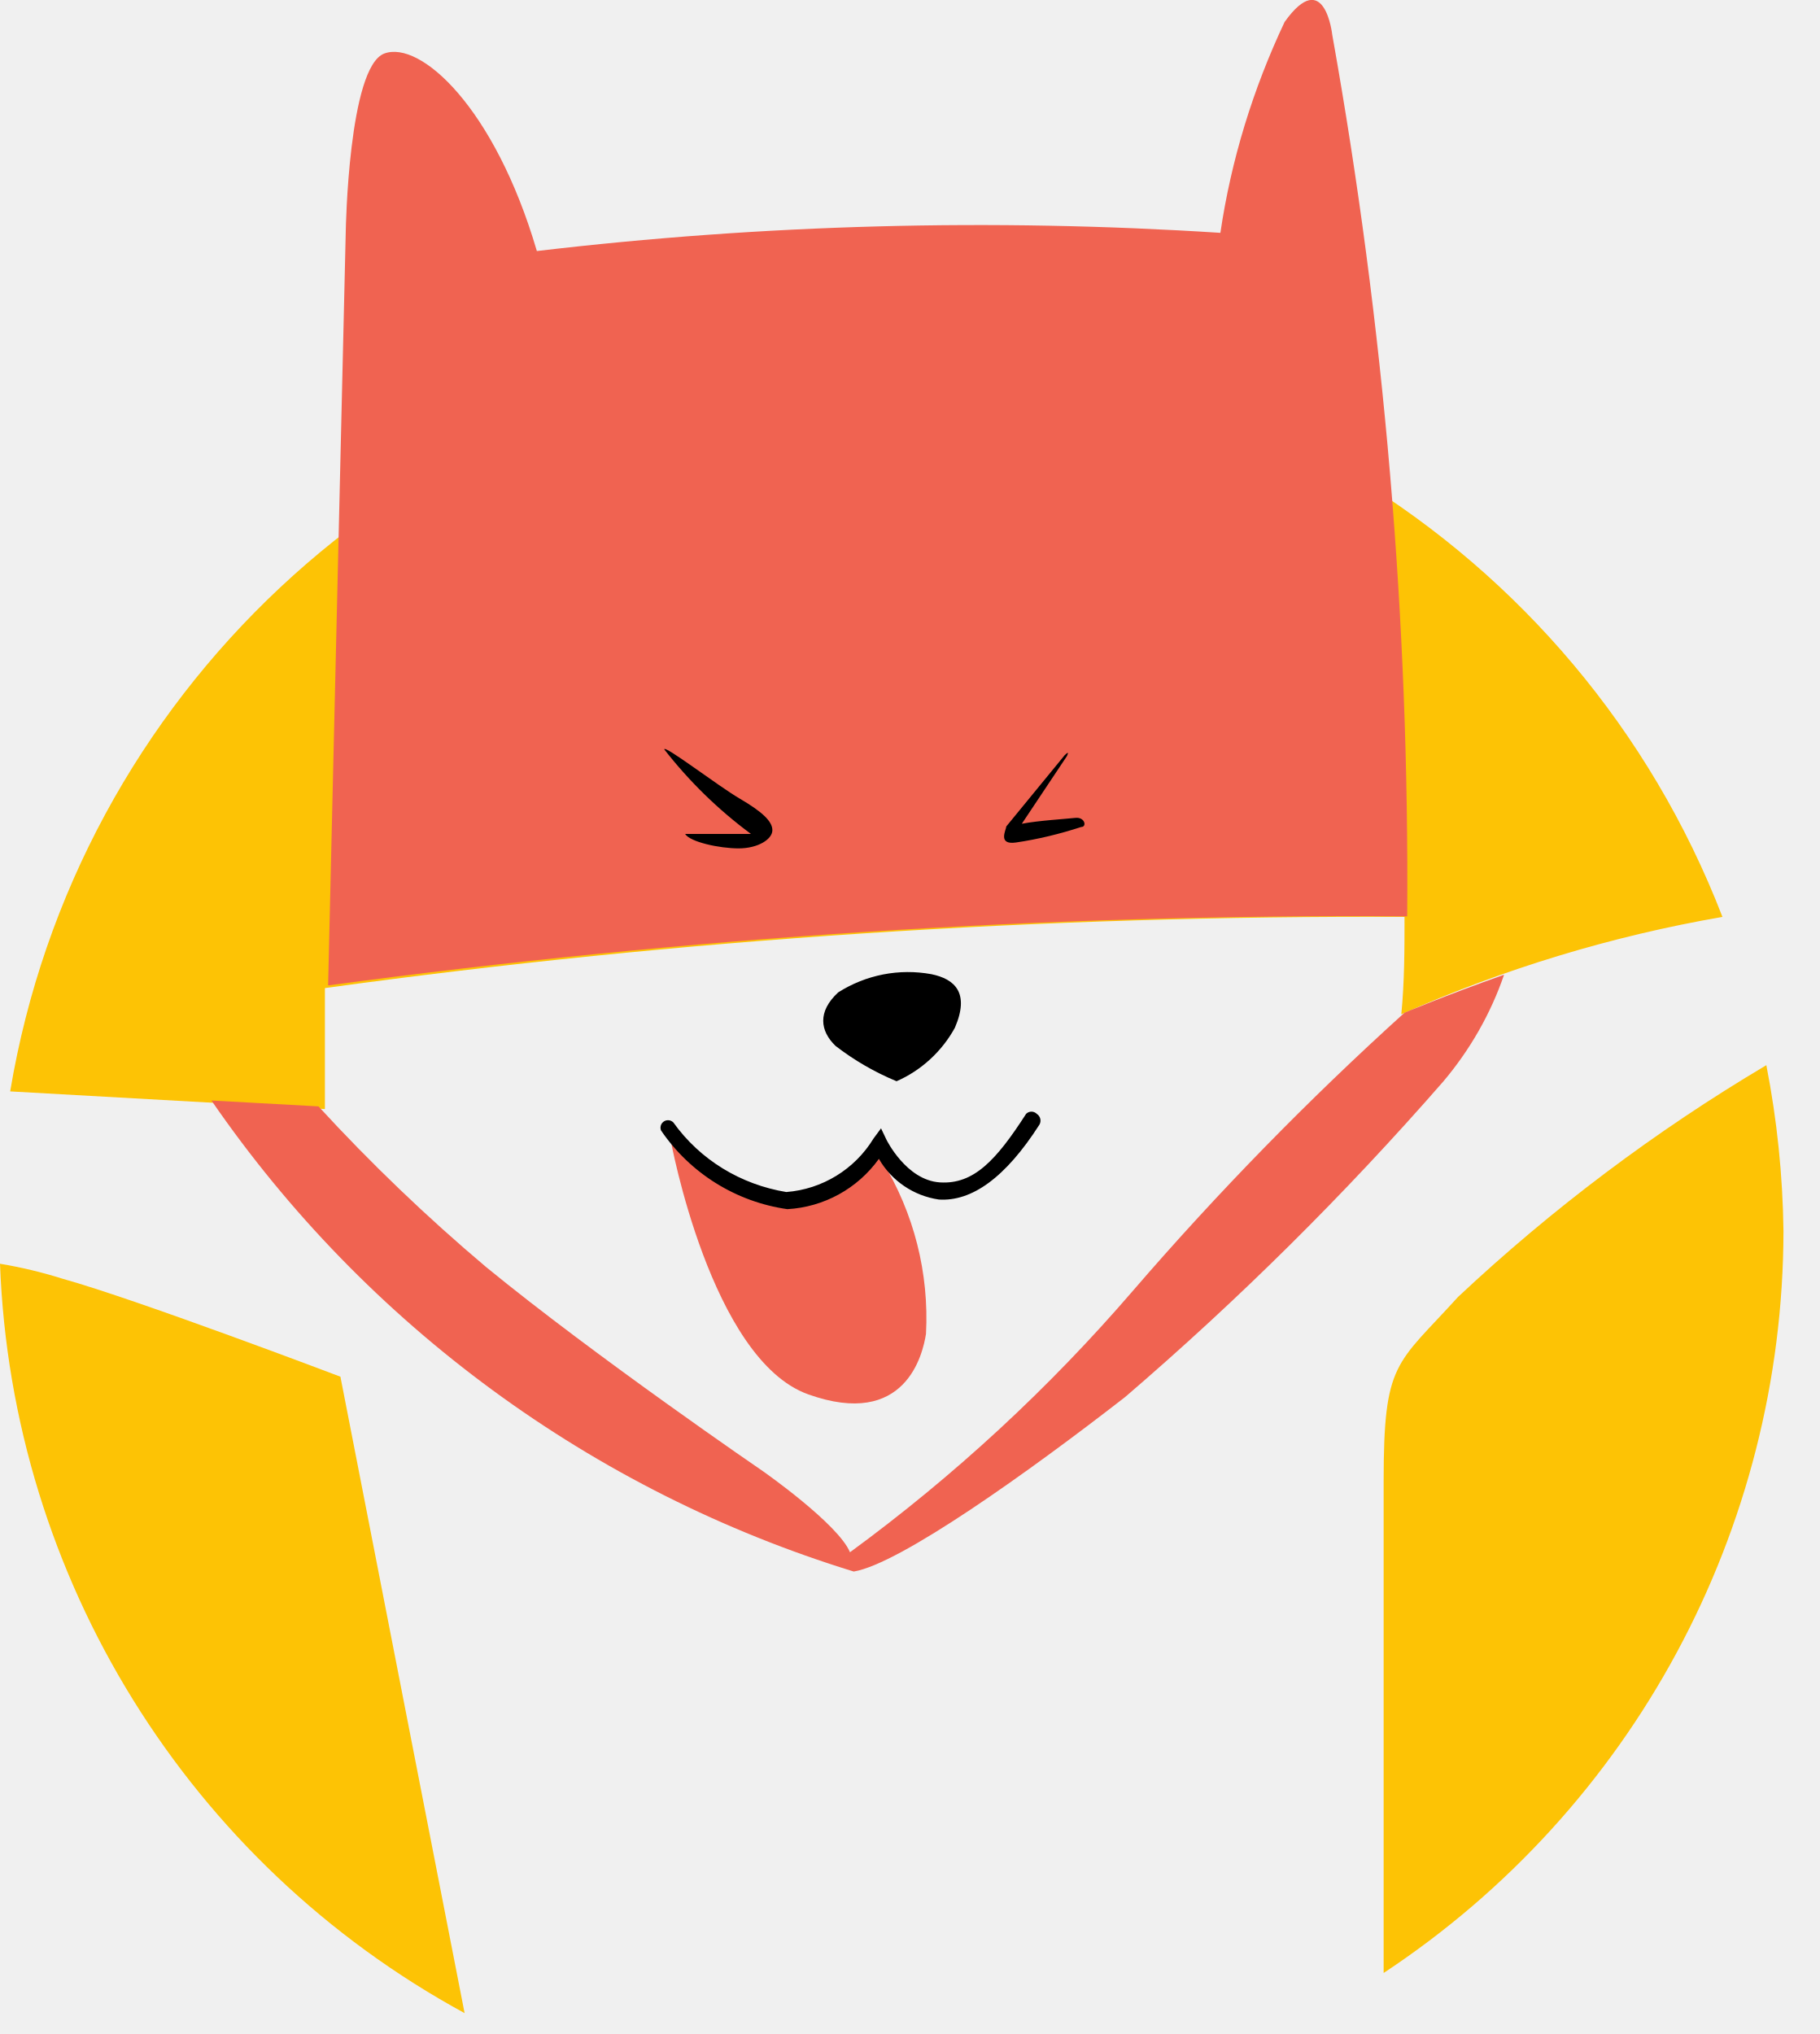
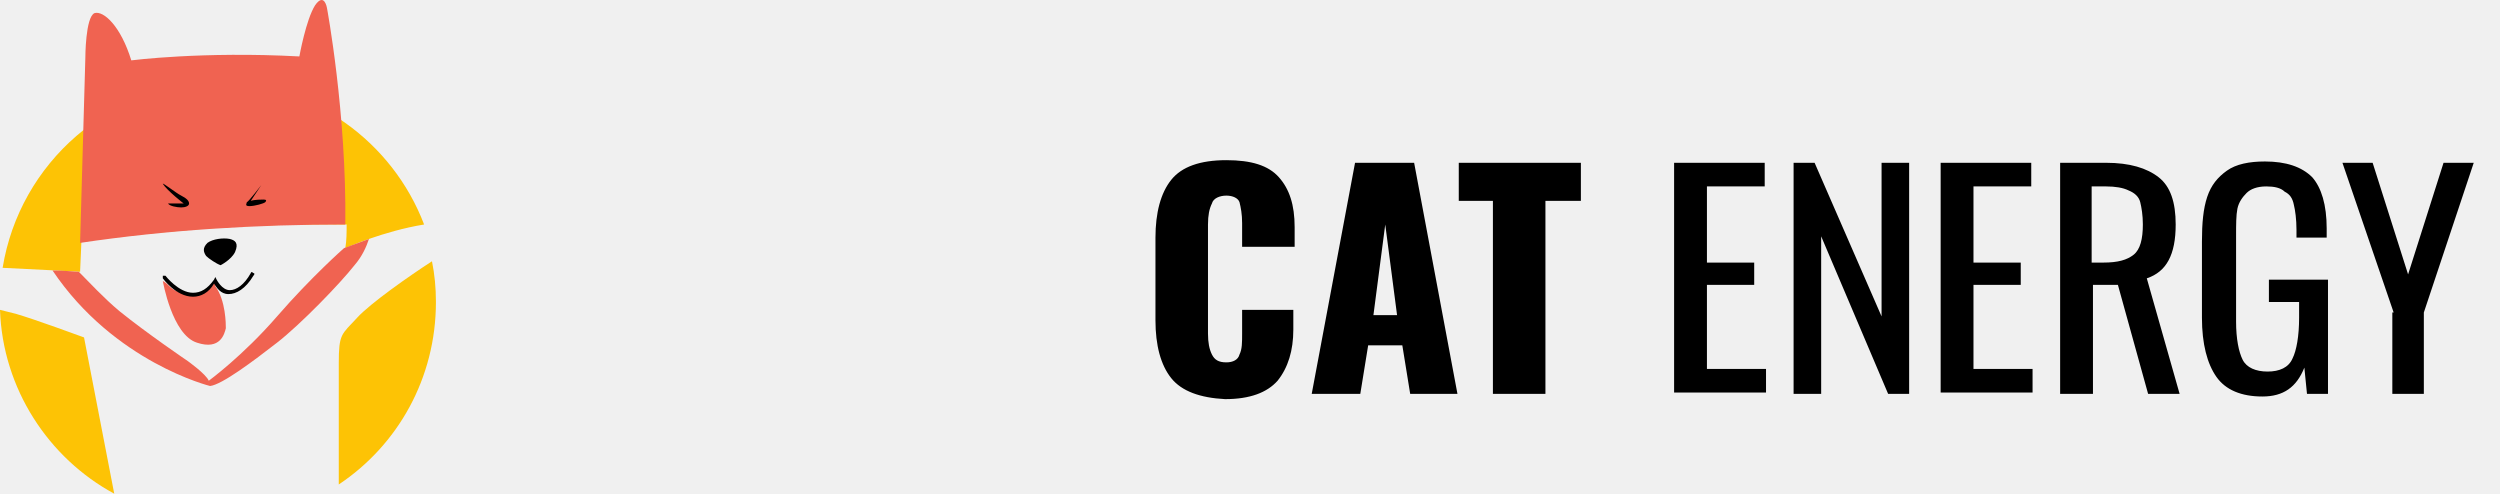
- <svg xmlns="http://www.w3.org/2000/svg" width="34" height="38" fill="none">
-   <g clip-path="url(#a)">
-     <path d="M6.07 20.72v-2.26c6.68-.92 13.42-1.36 20.17-1.33 0 .6 0 1.21-.06 1.82a25.52 25.52 0 0 1 6-1.82A16.67 16.67 0 0 0 .19 20.39l5.88.33ZM27.24 24.23c-1.16 1.28-1.39 1.2-1.39 3.45v9.18A16.64 16.64 0 0 0 33.32 23a17.3 17.3 0 0 0-.32-3.1 33.1 33.1 0 0 0-5.76 4.33ZM6.36 25.72s-3.79-1.44-5.19-1.83A8.54 8.54 0 0 0 0 23.61a16.65 16.65 0 0 0 8.68 14L6.36 25.72Z" fill="#FDC305" />
-     <path d="M26.29 17.12A89.8 89.8 0 0 0 24.89.65S24.75-.64 24 .41c-.59 1.25-1 2.58-1.2 3.94a70.34 70.34 0 0 0-12.77.34C9.24 2 7.85.75 7.18 1c-.67.25-.72 3.31-.72 3.31l-.33 14.1c6.68-.9 13.42-1.34 20.16-1.29Z" fill="#F06351" />
-     <path d="M12.41 14c0-.09 1 .68 1.41.92.41.24.61.42.61.59 0 .17-.27.34-.63.34s-.91-.12-1-.27h1.23A8.34 8.34 0 0 1 12.41 14ZM19.89 14.11l-1.09 1.33c0 .06-.17.35.18.3.41-.06.82-.16 1.22-.29.11 0 .07-.19-.11-.17-.18.02-.69.05-1 .11l.84-1.26s.07-.13-.04-.02ZM16.75 20.2c.46-.2.85-.56 1.09-1 .28-.65 0-.91-.44-1-.6-.11-1.22.01-1.74.34-.39.36-.34.72-.05 1 .35.27.73.49 1.14.66Z" fill="#000" />
-     <path d="M16.35 21.45c-.11.23-.27.43-.46.6-.28.23-.63.36-1 .38a2.15 2.15 0 0 1-1.47-.43 2.3 2.3 0 0 1-.53-.44c-.1-.11-.22-.2-.36-.26 0 0 .75 4.1 2.57 4.75 1.82.65 2.14-.75 2.2-1.13a5.61 5.61 0 0 0-.82-3.23c-.02-.31-.03-.11-.13-.24Z" fill="#F06351" />
-     <path d="M14.71 22.59a3.44 3.44 0 0 1-2.36-1.47.14.14 0 0 1 .03-.15.14.14 0 0 1 .2 0c.5.7 1.26 1.16 2.11 1.3a2.1 2.1 0 0 0 1.63-1l.14-.19.1.21s.37.76 1 .8c.63.04 1.05-.41 1.61-1.28a.14.14 0 0 1 .2 0 .15.15 0 0 1 .05.2c-.64 1-1.27 1.44-1.88 1.4a1.55 1.55 0 0 1-1.12-.76 2.26 2.26 0 0 1-1.71.94Z" fill="#000" />
-     <path d="M26.24 18.92a58.63 58.63 0 0 0-5.07 5.19A31.63 31.63 0 0 1 15.88 29c-.22-.53-1.62-1.51-1.62-1.51s-3.13-2.14-5.18-3.82a34.14 34.14 0 0 1-3.13-3l-2-.11c2.89 4.2 7.12 7.3 12 8.8.86-.14 3.27-1.86 5.07-3.26a58.13 58.13 0 0 0 5.94-5.89c.5-.59.89-1.27 1.14-2-1.1.39-1.86.71-1.86.71Z" fill="#F06351" />
-   </g>
-   <defs>
-     <clipPath id="a">
-       <path fill="#fff" d="M0 0h33.32v37.61H0z" />
-     </clipPath>
-   </defs>
+ <svg xmlns="http://www.w3.org/2000/svg" version="1.1" id="Layer_2" x="0" y="0" viewBox="0 0.002 190.4 37.598">
+   <style>.st0{fill:#fdc305}.st1{fill:#f06351}</style>
+   <path class="st0" d="M6.1 20.7l.1-2.3c6.7-.9 13.4-1.4 20.2-1.3 0 .6 0 1.2-.1 1.8 0 0 2.9-1.3 6-1.8-2.4-6.3-8.5-10.8-15.6-10.8C8.4 6.3 1.5 12.4.2 20.4c2.2.1 5.9.3 5.9.3zm21.1 3.5c-1.2 1.3-1.4 1.2-1.4 3.5v9.2c4.5-3 7.4-8.1 7.4-13.9 0-1.1-.1-2.1-.3-3.1-1.7 1.1-4.7 3.2-5.7 4.3zM6.4 25.7s-3.8-1.4-5.2-1.8L0 23.6c.2 6 3.7 11.3 8.7 14L6.4 25.7z" />
+   <path class="st1" d="M26.3 17.1C26.4 8.6 24.9.6 24.9.6s-.2-1.2-.9-.2c-.7 1.1-1.2 3.9-1.2 3.9-7.4-.4-12.8.3-12.8.3C9.2 2 7.9.8 7.2 1c-.7.3-.7 3.4-.7 3.4l-.4 14.1c6.7-1 13.5-1.4 20.2-1.4z" />
+   <path d="M12.4 14c0-.1 1 .7 1.4.9.4.2.6.4.6.6 0 .2-.3.3-.6.3s-.9-.1-1-.3H14c.1.1-1.3-1-1.6-1.5zm7.5.1s-1 1.3-1.1 1.3c0 .1-.2.3.2.3s1.1-.2 1.2-.3c.1-.1.1-.2-.1-.2s-.7 0-1 .1l.8-1.2s.1-.1 0 0zm-3.1 6.1s.8-.4 1.1-1c.3-.7 0-.9-.4-1-.5-.1-1.3 0-1.7.3-.4.4-.3.7-.1 1 .2.2.8.6 1.1.7z" />
+   <path class="st1" d="M16.3 21.5s-.2.4-.5.6c-.2.2-.6.4-1 .4-.6 0-1.1-.2-1.5-.4-.2-.1-.4-.3-.5-.4-.2-.2-.4-.3-.4-.3s.7 4.1 2.6 4.7c1.8.6 2.1-.7 2.2-1.1 0-.3 0-2.1-.8-3.2.1-.4 0-.2-.1-.3z" />
+   <path d="M14.7 22.6c-1.3 0-2.3-1.4-2.3-1.4V21h.2s1 1.3 2.1 1.3c.6 0 1.1-.3 1.6-1l.1-.2.1.2s.4.8 1 .8c.5 0 1.1-.4 1.6-1.3 0-.1.1-.1.2 0 .1 0 .1.1 0 .2-.6 1-1.3 1.4-1.9 1.4-.6 0-.9-.5-1.1-.8-.4.7-1 1-1.6 1z" />
+   <path class="st1" d="M26.2 18.9s-2.5 2.2-5.1 5.2-5.2 4.9-5.2 4.9c-.2-.5-1.6-1.5-1.6-1.5s-3.1-2.1-5.2-3.8c-1.2-1-2.3-2.2-3.1-3-.3 0-1.1-.1-2-.1 4.7 7 12 8.8 12 8.8.9-.1 3.3-1.9 5.1-3.3 1.8-1.4 4.8-4.5 5.9-5.9.6-.7.9-1.4 1.1-2-1.1.4-1.9.7-1.9.7z" />
+   <path d="M1.2 16.6c-.8-1-1.2-2.5-1.2-4.4V5.9C0 4 .4 2.5 1.2 1.5 2 .5 3.4 0 5.4 0c1.9 0 3.2.4 4 1.3.8.9 1.2 2.1 1.2 3.8v1.5h-4V4.8c0-.7-.1-1.2-.2-1.6-.1-.3-.5-.5-1-.5s-1 .2-1.1.6c-.2.4-.3.9-.3 1.6v8.3c0 .7.1 1.2.3 1.6.2.4.5.6 1.1.6.5 0 .9-.2 1-.6.2-.4.2-.9.2-1.6v-1.8h3.9v1.5c0 1.6-.4 2.9-1.2 3.9-.8.9-2.1 1.4-4 1.4-1.9-.1-3.3-.6-4.1-1.6zM15.2.2h4.5L23 17.8h-3.6l-.6-3.7h-2.6l-.6 3.7h-3.7L15.2.2zm3.2 11.6l-.9-6.9-.9 6.9h1.8zm7.4-8.7h-2.7V.2h9.3v2.9h-2.7v14.7h-4V3.1zM39.5.2h6.9V2H42v5.8h3.6v1.7H42v6.4h4.5v1.8h-7V.2zm9 0h1.7l5.1 11.7V.2h2.1v17.6h-1.6l-5.1-12v12h-2.1V.2zm11.3 0h6.9V2h-4.4v5.8h3.6v1.7h-3.6v6.4h4.5v1.8h-7V.2zm9 0h3.6c1.8 0 3.1.4 4 1.1s1.3 1.9 1.3 3.6c0 2.3-.7 3.6-2.2 4.1l2.5 8.8h-2.4l-2.3-8.3h-1.9v8.3h-2.5V.2zm3.4 7.6c1.1 0 1.8-.2 2.3-.6.5-.4.7-1.2.7-2.3 0-.7-.1-1.3-.2-1.7s-.4-.7-.9-.9c-.4-.2-1-.3-1.7-.3h-1.1v5.8h.9zm8.6 8.7c-.7-1-1.1-2.5-1.1-4.5V6.2c0-1.4.1-2.5.4-3.4.3-.9.8-1.5 1.5-2s1.7-.7 2.9-.7c1.6 0 2.8.4 3.6 1.2.7.8 1.1 2.1 1.1 3.9v.7h-2.3v-.6c0-.8-.1-1.5-.2-1.9-.1-.5-.3-.8-.7-1-.3-.3-.8-.4-1.4-.4-.7 0-1.2.2-1.5.5-.3.3-.6.7-.7 1.2-.1.5-.1 1.2-.1 2.1v6.5c0 1.3.2 2.3.5 2.9.3.6 1 .9 1.9.9.9 0 1.6-.3 1.9-1 .3-.6.5-1.7.5-3.1v-1.2h-2.3V9.1h4.5v8.7h-1.6l-.2-2c-.6 1.5-1.6 2.2-3.2 2.2s-2.8-.5-3.5-1.5zm13.5-4.9L90.4.2h2.3l2.7 8.5L98.1.2h2.3l-3.8 11.4v6.2h-2.4v-6.2z" fill="#000" transform="translate(88 12.2)" />
</svg>
